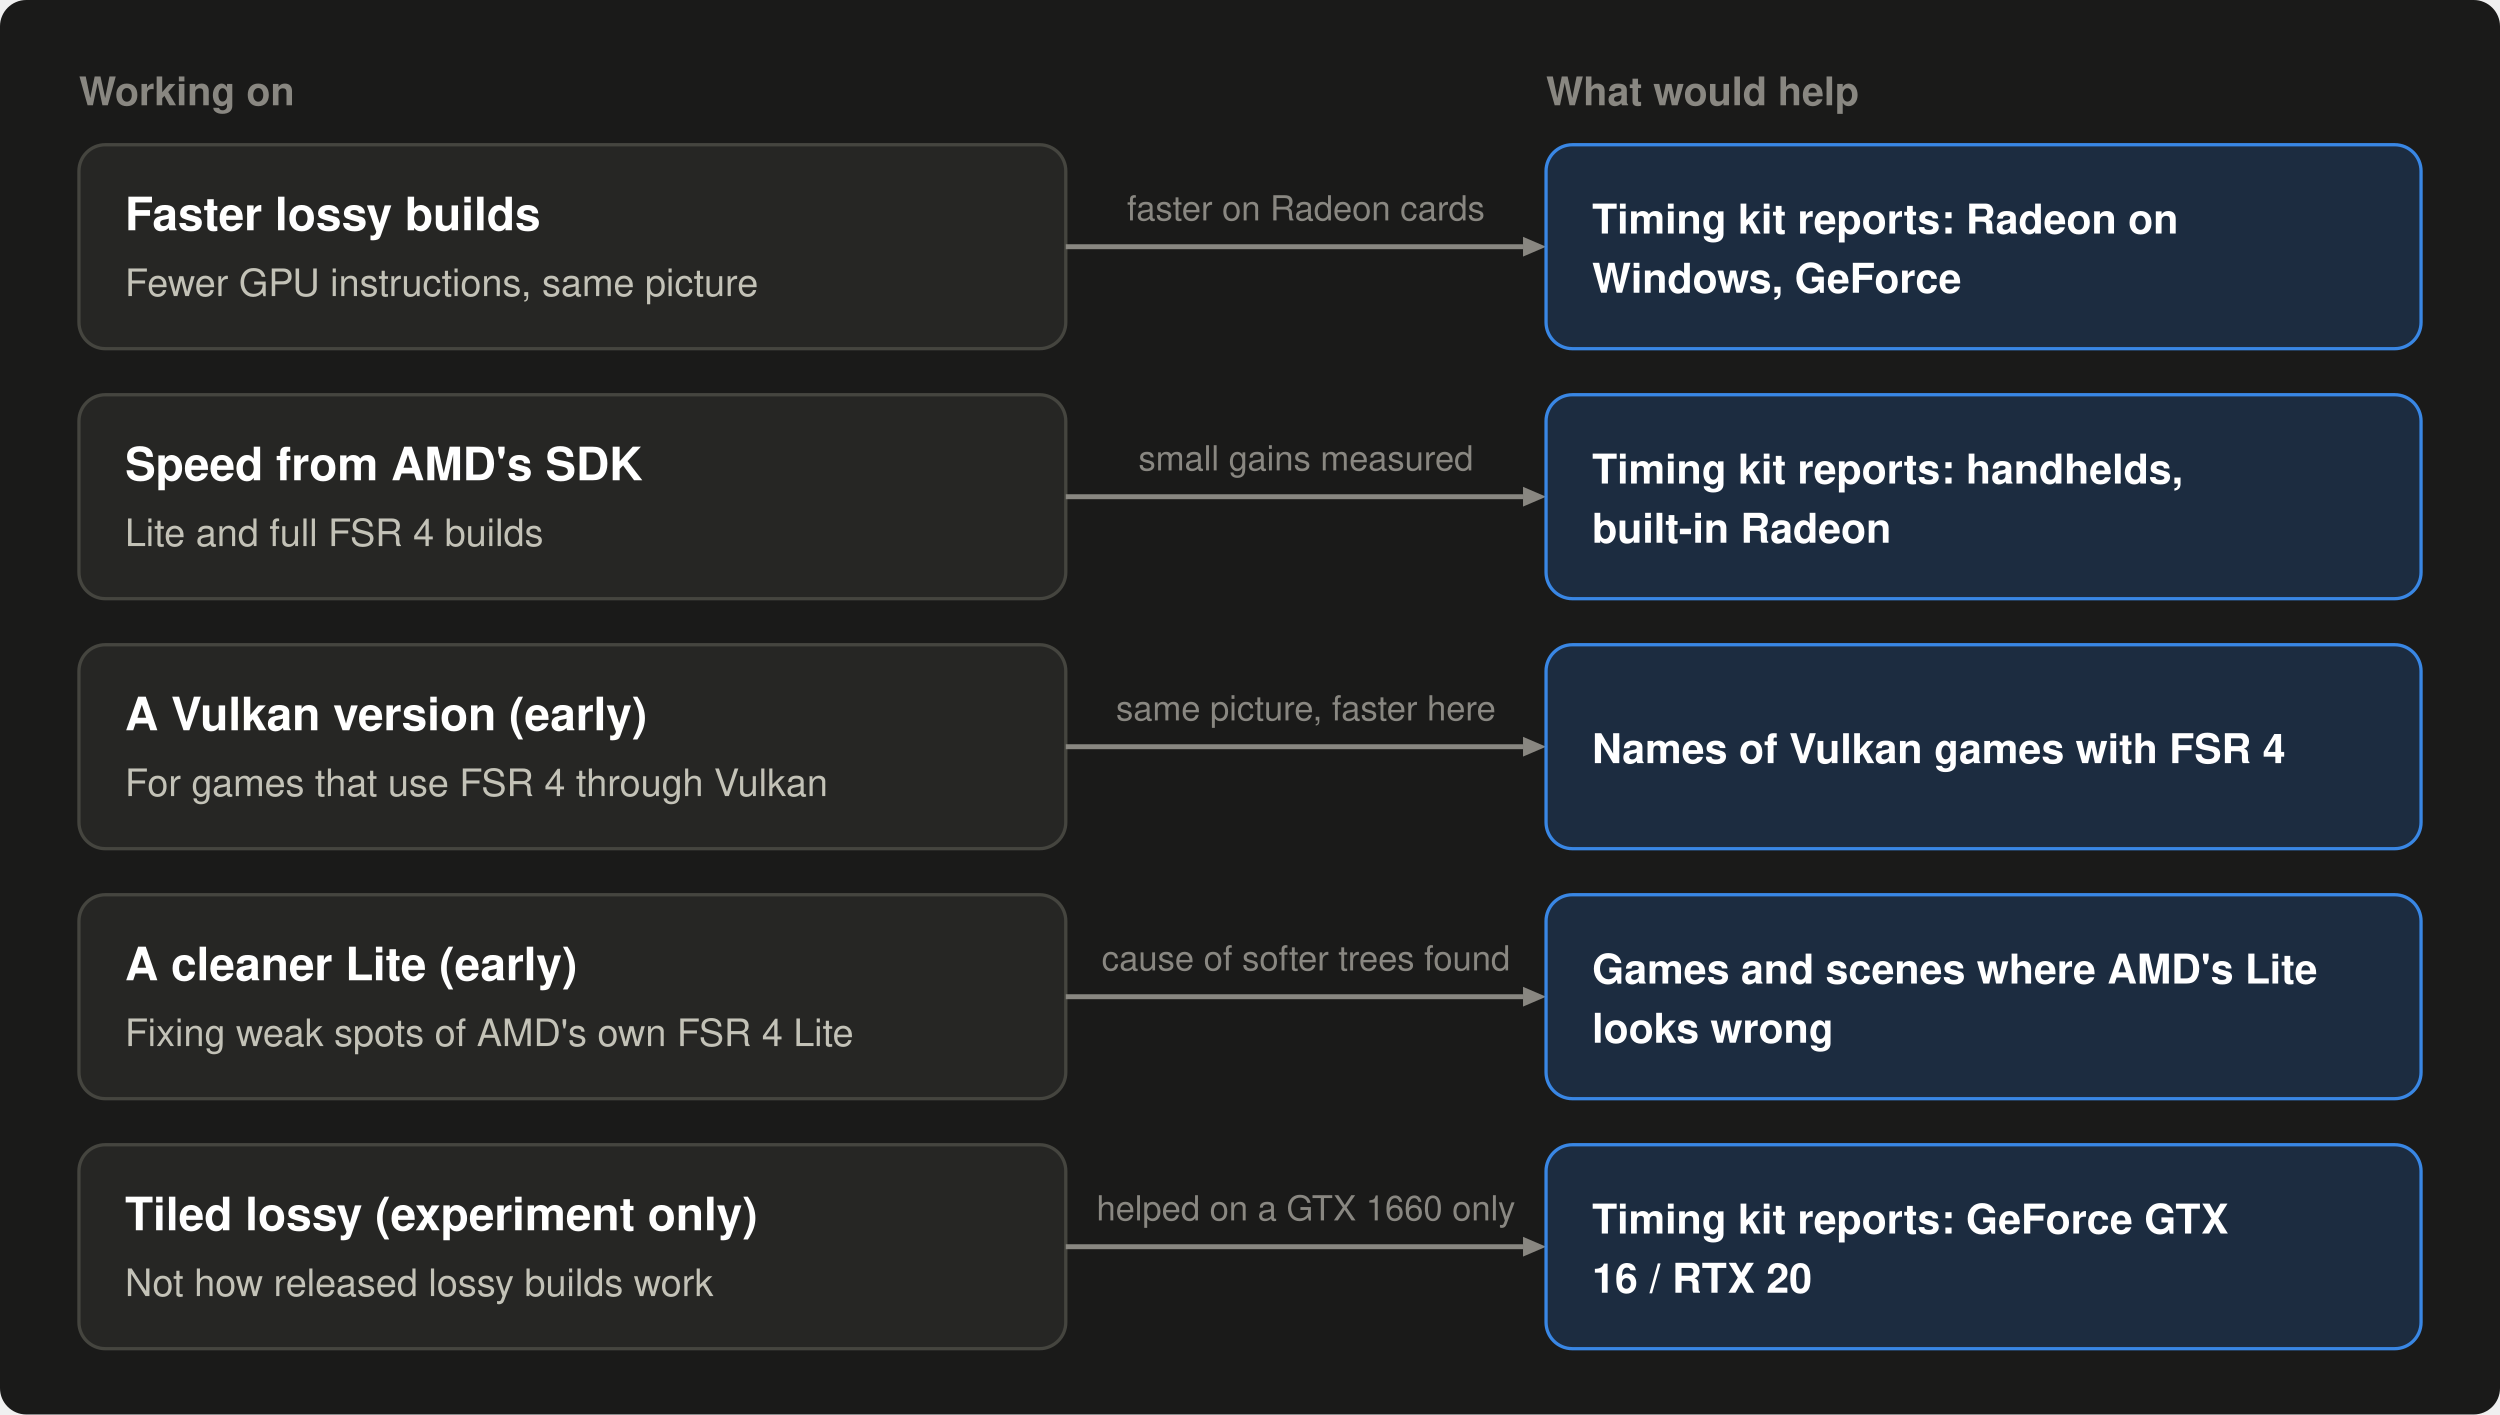
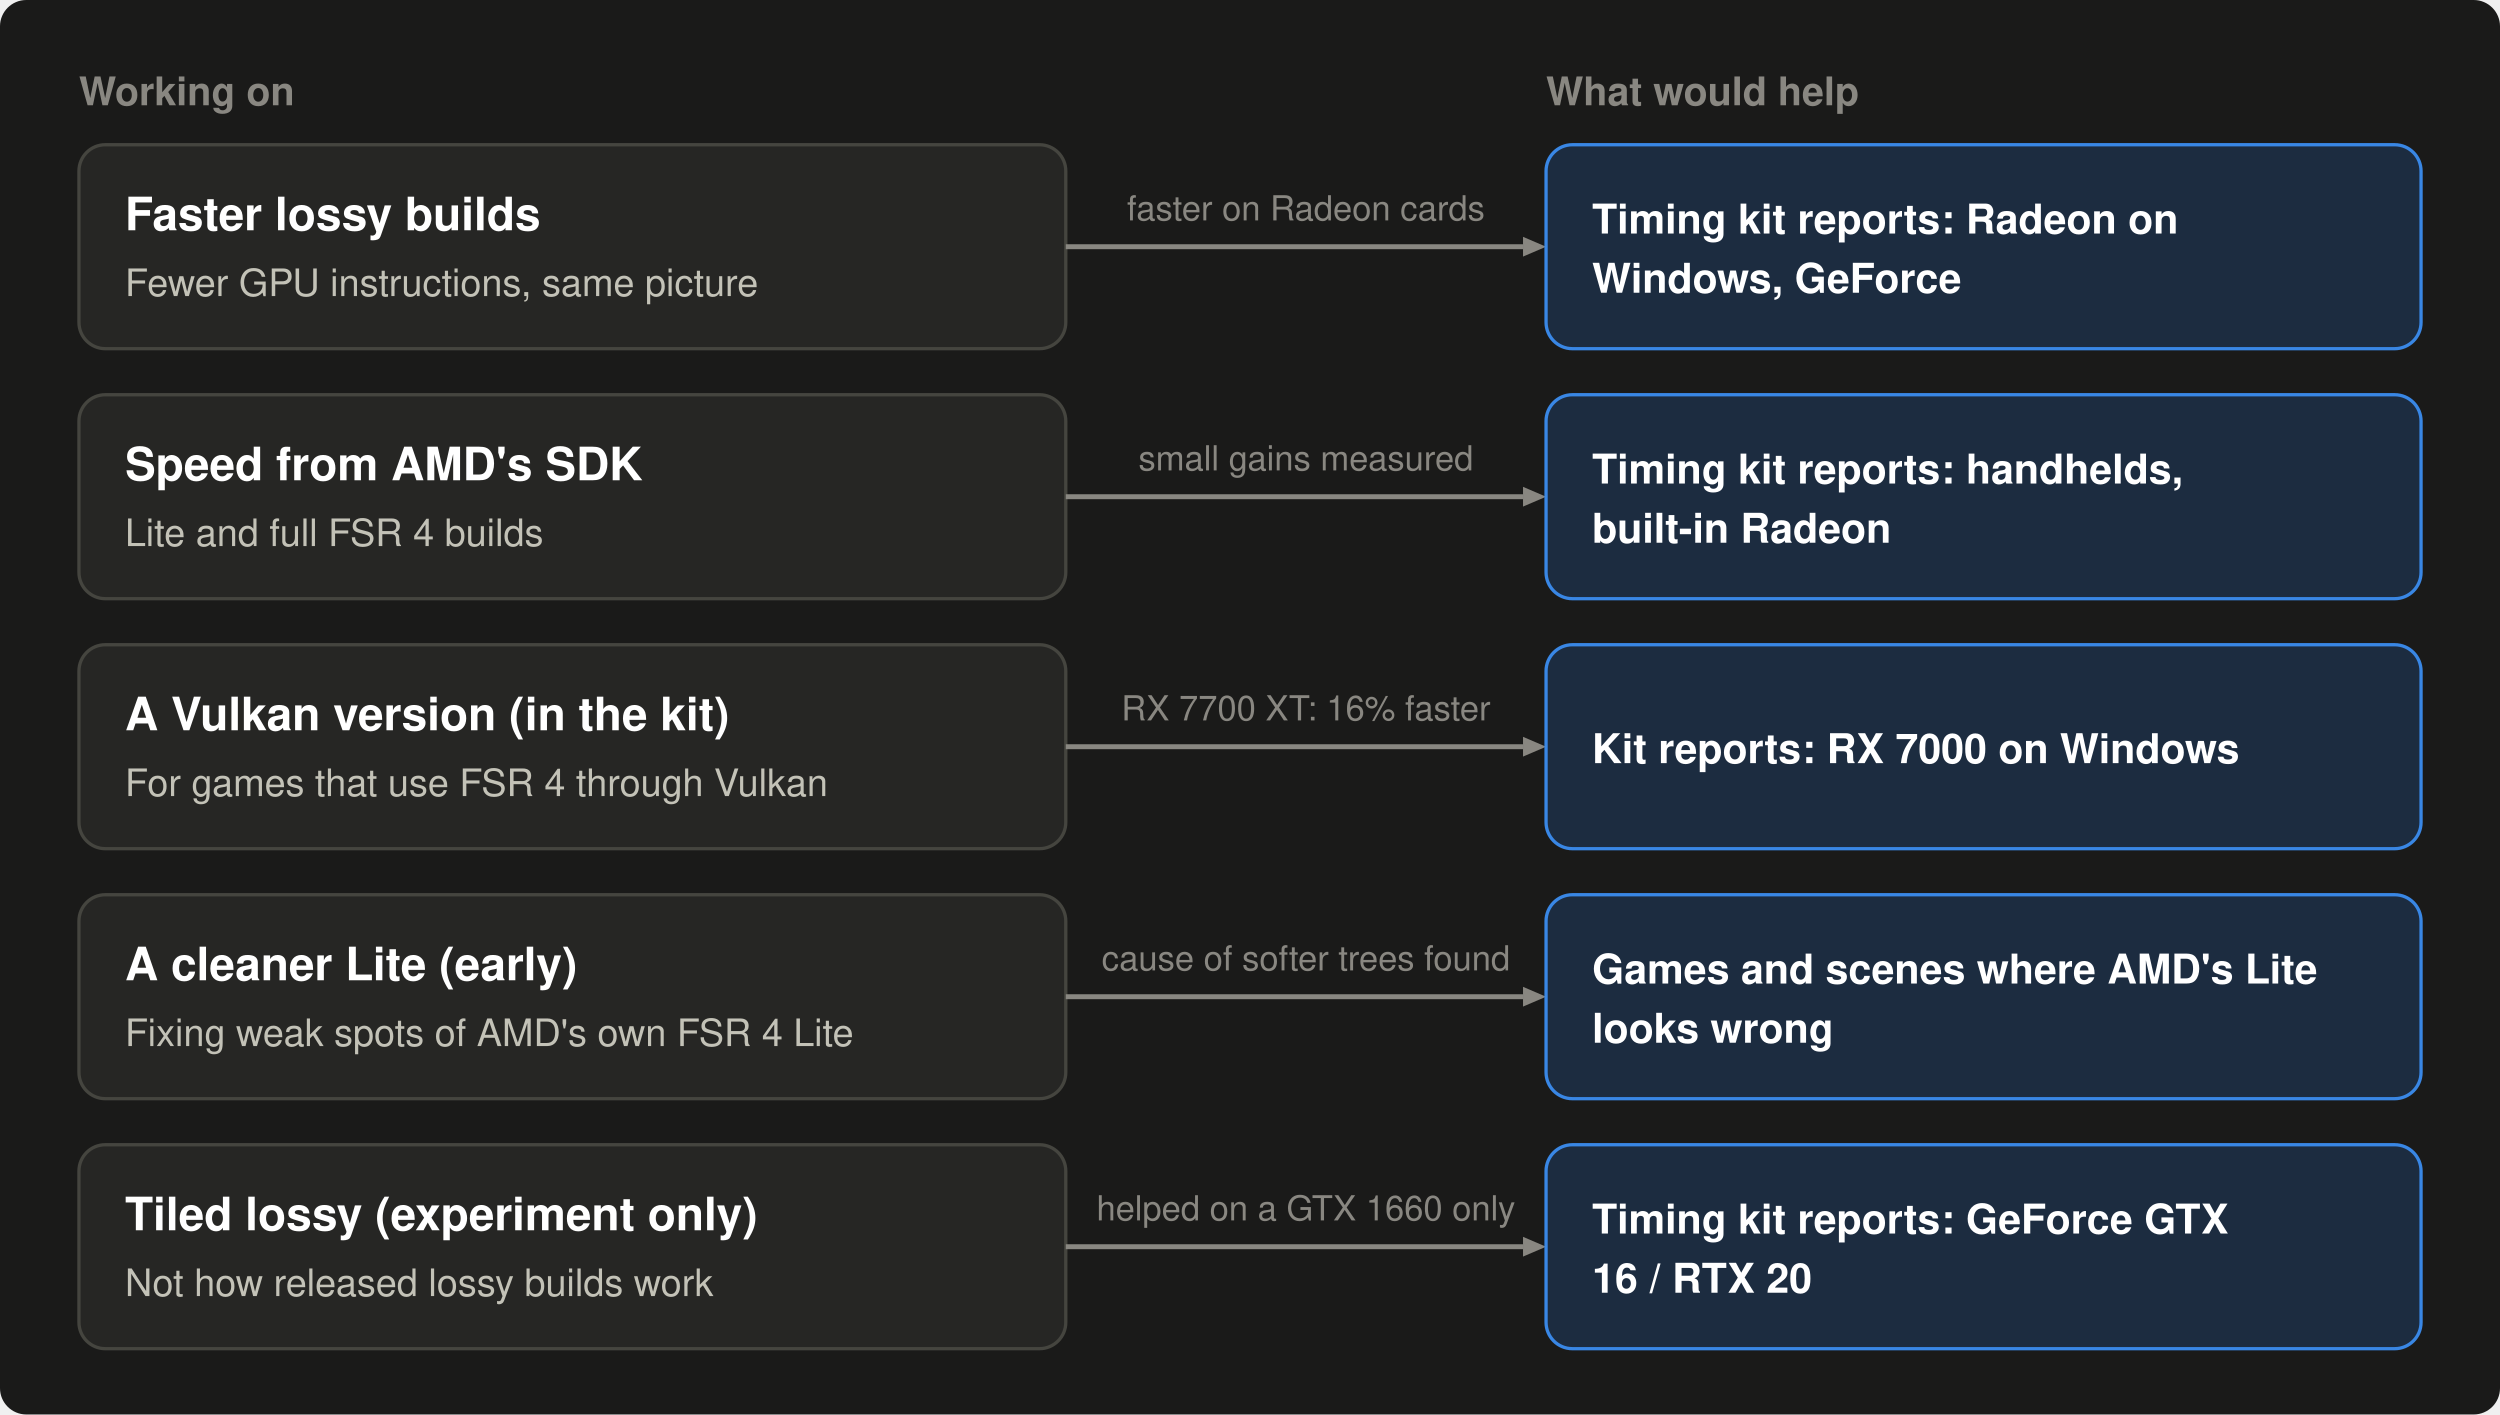
- <svg xmlns="http://www.w3.org/2000/svg" width="760" height="430" viewBox="0 0 760 430" role="img" aria-label="5 parts being worked on, each with what would help: Faster lossy builds: Timing kit reports: Radeon on Windows, GeForce; Speed from AMD's SDK: Timing kit reports: handhelds, built-in Radeon; A Vulkan version (early): Names of Vulkan games with FSR 4; A cleaner Lite (early): Games and scenes where AMD's Lite looks wrong; Tiled lossy (experiment only): Timing kit reports: GeForce GTX 16 / RTX 20">
+ <svg xmlns="http://www.w3.org/2000/svg" width="760" height="430" viewBox="0 0 760 430" role="img" aria-label="5 parts being worked on, each with what would help: Faster lossy builds: Timing kit reports: Radeon on Windows, GeForce; Speed from AMD's SDK: Timing kit reports: handhelds, built-in Radeon; A Vulkan version (in the kit): Kit reports: RX 7000 on Windows; A cleaner Lite (early): Games and scenes where AMD's Lite looks wrong; Tiled lossy (experiment only): Timing kit reports: GeForce GTX 16 / RTX 20">
  <rect width="760" height="430" rx="8" fill="#1a1a19" />
  <text x="24" y="32" font-family="-apple-system, 'Segoe UI', Helvetica, Arial, sans-serif" font-size="12" font-weight="600" text-anchor="start" fill="#898781">Working on</text>
  <text x="470" y="32" font-family="-apple-system, 'Segoe UI', Helvetica, Arial, sans-serif" font-size="12" font-weight="600" text-anchor="start" fill="#898781">What would help</text>
  <rect x="24" y="44" width="300" height="62" rx="8" fill="#262624" stroke="#45453f" />
  <text x="38" y="70" font-family="-apple-system, 'Segoe UI', Helvetica, Arial, sans-serif" font-size="14" font-weight="600" text-anchor="start" fill="#ffffff">Faster lossy builds</text>
  <text x="38" y="90" font-family="-apple-system, 'Segoe UI', Helvetica, Arial, sans-serif" font-size="11.5" text-anchor="start" fill="#c3c2b7">Fewer GPU instructions, same picture</text>
  <line x1="324" y1="75" x2="463" y2="75" stroke="#898781" stroke-width="1.5" />
  <polygon points="470,75 463,72 463,78" fill="#898781" />
  <text x="397" y="67" font-family="-apple-system, 'Segoe UI', Helvetica, Arial, sans-serif" font-size="10.5" text-anchor="middle" fill="#898781">faster on Radeon cards</text>
  <rect x="470" y="44" width="266" height="62" rx="8" fill="#1c2c40" stroke="#3987e5" />
  <text x="484" y="71" font-family="-apple-system, 'Segoe UI', Helvetica, Arial, sans-serif" font-size="12.5" font-weight="600" text-anchor="start" fill="#ffffff">Timing kit reports: Radeon on</text>
  <text x="484" y="89" font-family="-apple-system, 'Segoe UI', Helvetica, Arial, sans-serif" font-size="12.5" font-weight="600" text-anchor="start" fill="#ffffff">Windows, GeForce</text>
  <rect x="24" y="120" width="300" height="62" rx="8" fill="#262624" stroke="#45453f" />
  <text x="38" y="146" font-family="-apple-system, 'Segoe UI', Helvetica, Arial, sans-serif" font-size="14" font-weight="600" text-anchor="start" fill="#ffffff">Speed from AMD's SDK</text>
  <text x="38" y="166" font-family="-apple-system, 'Segoe UI', Helvetica, Arial, sans-serif" font-size="11.5" text-anchor="start" fill="#c3c2b7">Lite and full FSR 4 builds</text>
  <line x1="324" y1="151" x2="463" y2="151" stroke="#898781" stroke-width="1.5" />
  <polygon points="470,151 463,148 463,154" fill="#898781" />
  <text x="397" y="143" font-family="-apple-system, 'Segoe UI', Helvetica, Arial, sans-serif" font-size="10.5" text-anchor="middle" fill="#898781">small gains measured</text>
  <rect x="470" y="120" width="266" height="62" rx="8" fill="#1c2c40" stroke="#3987e5" />
  <text x="484" y="147" font-family="-apple-system, 'Segoe UI', Helvetica, Arial, sans-serif" font-size="12.5" font-weight="600" text-anchor="start" fill="#ffffff">Timing kit reports: handhelds,</text>
  <text x="484" y="165" font-family="-apple-system, 'Segoe UI', Helvetica, Arial, sans-serif" font-size="12.5" font-weight="600" text-anchor="start" fill="#ffffff">built-in Radeon</text>
  <rect x="24" y="196" width="300" height="62" rx="8" fill="#262624" stroke="#45453f" />
-   <text x="38" y="222" font-family="-apple-system, 'Segoe UI', Helvetica, Arial, sans-serif" font-size="14" font-weight="600" text-anchor="start" fill="#ffffff">A Vulkan version (early)</text>
+   <text x="38" y="222" font-family="-apple-system, 'Segoe UI', Helvetica, Arial, sans-serif" font-size="14" font-weight="600" text-anchor="start" fill="#ffffff">A Vulkan version (in the kit)</text>
  <text x="38" y="242" font-family="-apple-system, 'Segoe UI', Helvetica, Arial, sans-serif" font-size="11.5" text-anchor="start" fill="#c3c2b7">For games that use FSR 4 through Vulkan</text>
  <line x1="324" y1="227" x2="463" y2="227" stroke="#898781" stroke-width="1.5" />
  <polygon points="470,227 463,224 463,230" fill="#898781" />
-   <text x="397" y="219" font-family="-apple-system, 'Segoe UI', Helvetica, Arial, sans-serif" font-size="10.5" text-anchor="middle" fill="#898781">same picture, faster here</text>
+   <text x="397" y="219" font-family="-apple-system, 'Segoe UI', Helvetica, Arial, sans-serif" font-size="10.5" text-anchor="middle" fill="#898781">RX 7700 XT: 16% faster</text>
  <rect x="470" y="196" width="266" height="62" rx="8" fill="#1c2c40" stroke="#3987e5" />
-   <text x="484" y="232" font-family="-apple-system, 'Segoe UI', Helvetica, Arial, sans-serif" font-size="12.5" font-weight="600" text-anchor="start" fill="#ffffff">Names of Vulkan games with FSR 4</text>
+   <text x="484" y="232" font-family="-apple-system, 'Segoe UI', Helvetica, Arial, sans-serif" font-size="12.5" font-weight="600" text-anchor="start" fill="#ffffff">Kit reports: RX 7000 on Windows</text>
  <rect x="24" y="272" width="300" height="62" rx="8" fill="#262624" stroke="#45453f" />
  <text x="38" y="298" font-family="-apple-system, 'Segoe UI', Helvetica, Arial, sans-serif" font-size="14" font-weight="600" text-anchor="start" fill="#ffffff">A cleaner Lite (early)</text>
  <text x="38" y="318" font-family="-apple-system, 'Segoe UI', Helvetica, Arial, sans-serif" font-size="11.5" text-anchor="start" fill="#c3c2b7">Fixing weak spots of AMD's own FSR 4 Lite</text>
  <line x1="324" y1="303" x2="463" y2="303" stroke="#898781" stroke-width="1.5" />
  <polygon points="470,303 463,300 463,306" fill="#898781" />
  <text x="397" y="295" font-family="-apple-system, 'Segoe UI', Helvetica, Arial, sans-serif" font-size="10.5" text-anchor="middle" fill="#898781">cause of softer trees found</text>
  <rect x="470" y="272" width="266" height="62" rx="8" fill="#1c2c40" stroke="#3987e5" />
  <text x="484" y="299" font-family="-apple-system, 'Segoe UI', Helvetica, Arial, sans-serif" font-size="12.5" font-weight="600" text-anchor="start" fill="#ffffff">Games and scenes where AMD's Lite</text>
  <text x="484" y="317" font-family="-apple-system, 'Segoe UI', Helvetica, Arial, sans-serif" font-size="12.5" font-weight="600" text-anchor="start" fill="#ffffff">looks wrong</text>
  <rect x="24" y="348" width="300" height="62" rx="8" fill="#262624" stroke="#45453f" />
  <text x="38" y="374" font-family="-apple-system, 'Segoe UI', Helvetica, Arial, sans-serif" font-size="14" font-weight="600" text-anchor="start" fill="#ffffff">Tiled lossy (experiment only)</text>
  <text x="38" y="394" font-family="-apple-system, 'Segoe UI', Helvetica, Arial, sans-serif" font-size="11.5" text-anchor="start" fill="#c3c2b7">Not how released lossy builds work</text>
  <line x1="324" y1="379" x2="463" y2="379" stroke="#898781" stroke-width="1.5" />
  <polygon points="470,379 463,376 463,382" fill="#898781" />
  <text x="397" y="371" font-family="-apple-system, 'Segoe UI', Helvetica, Arial, sans-serif" font-size="10.5" text-anchor="middle" fill="#898781">helped on a GTX 1660 only</text>
  <rect x="470" y="348" width="266" height="62" rx="8" fill="#1c2c40" stroke="#3987e5" />
  <text x="484" y="375" font-family="-apple-system, 'Segoe UI', Helvetica, Arial, sans-serif" font-size="12.5" font-weight="600" text-anchor="start" fill="#ffffff">Timing kit reports: GeForce GTX</text>
  <text x="484" y="393" font-family="-apple-system, 'Segoe UI', Helvetica, Arial, sans-serif" font-size="12.5" font-weight="600" text-anchor="start" fill="#ffffff">16 / RTX 20</text>
</svg>
